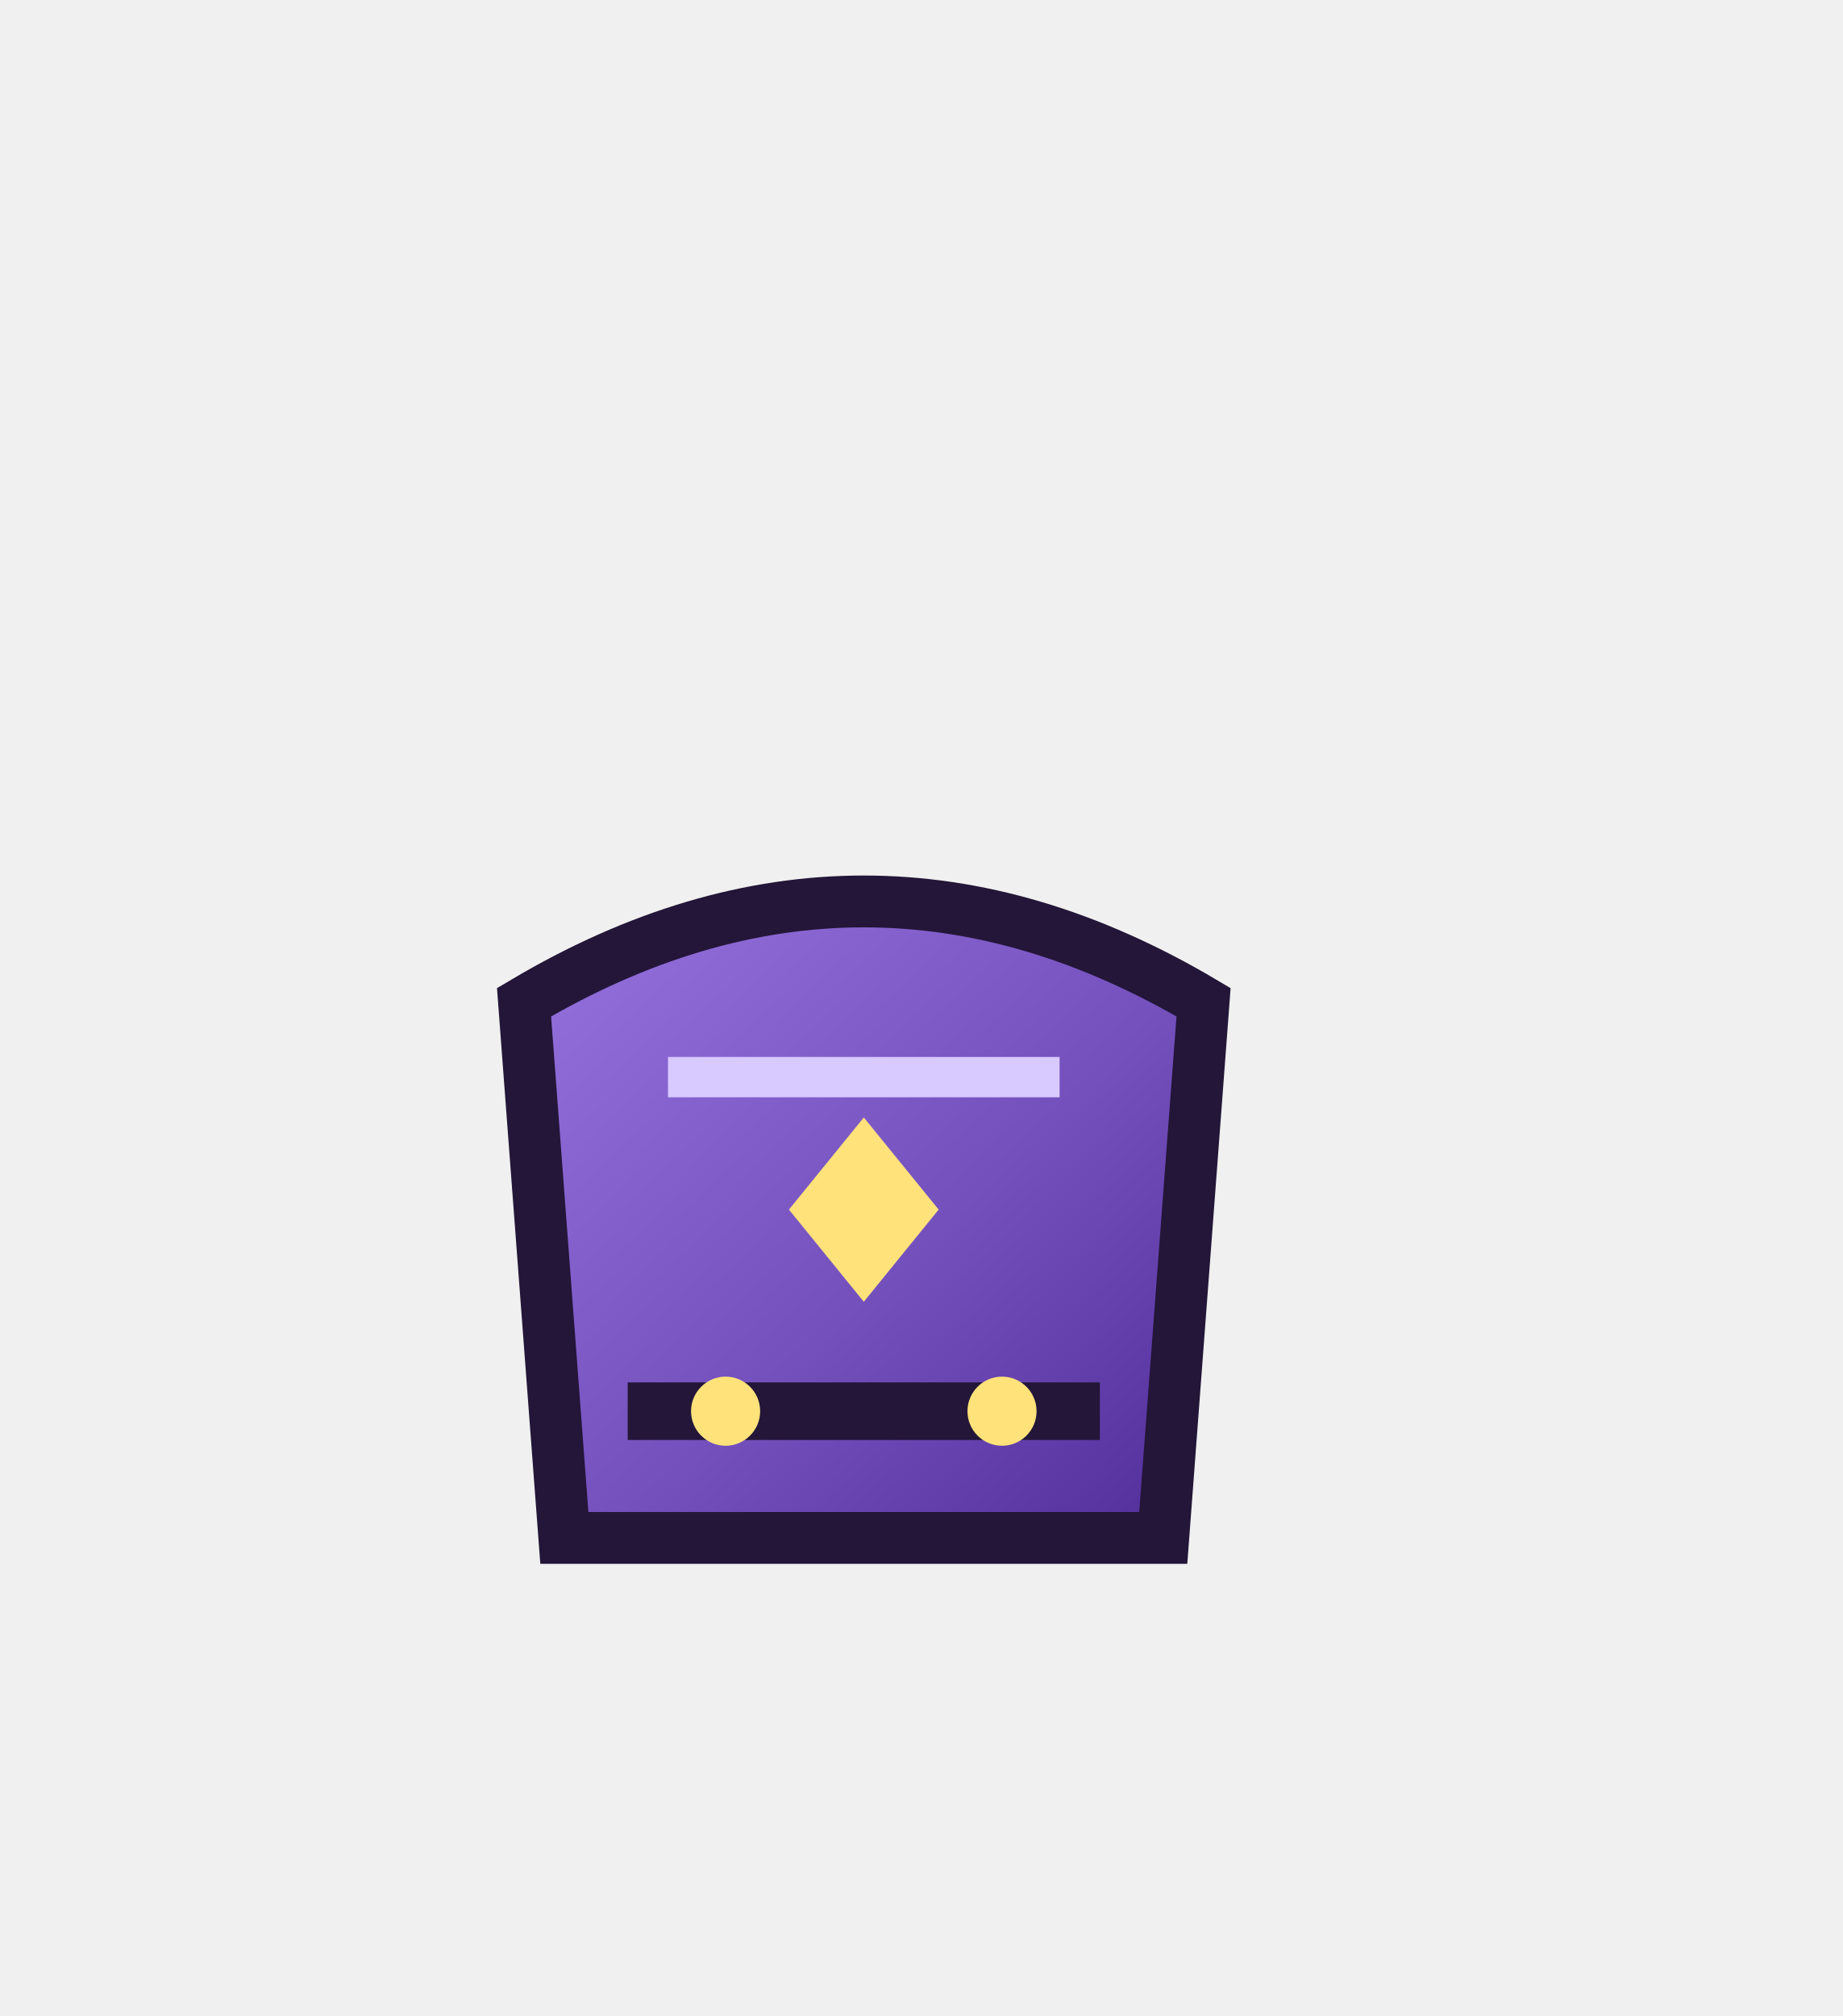
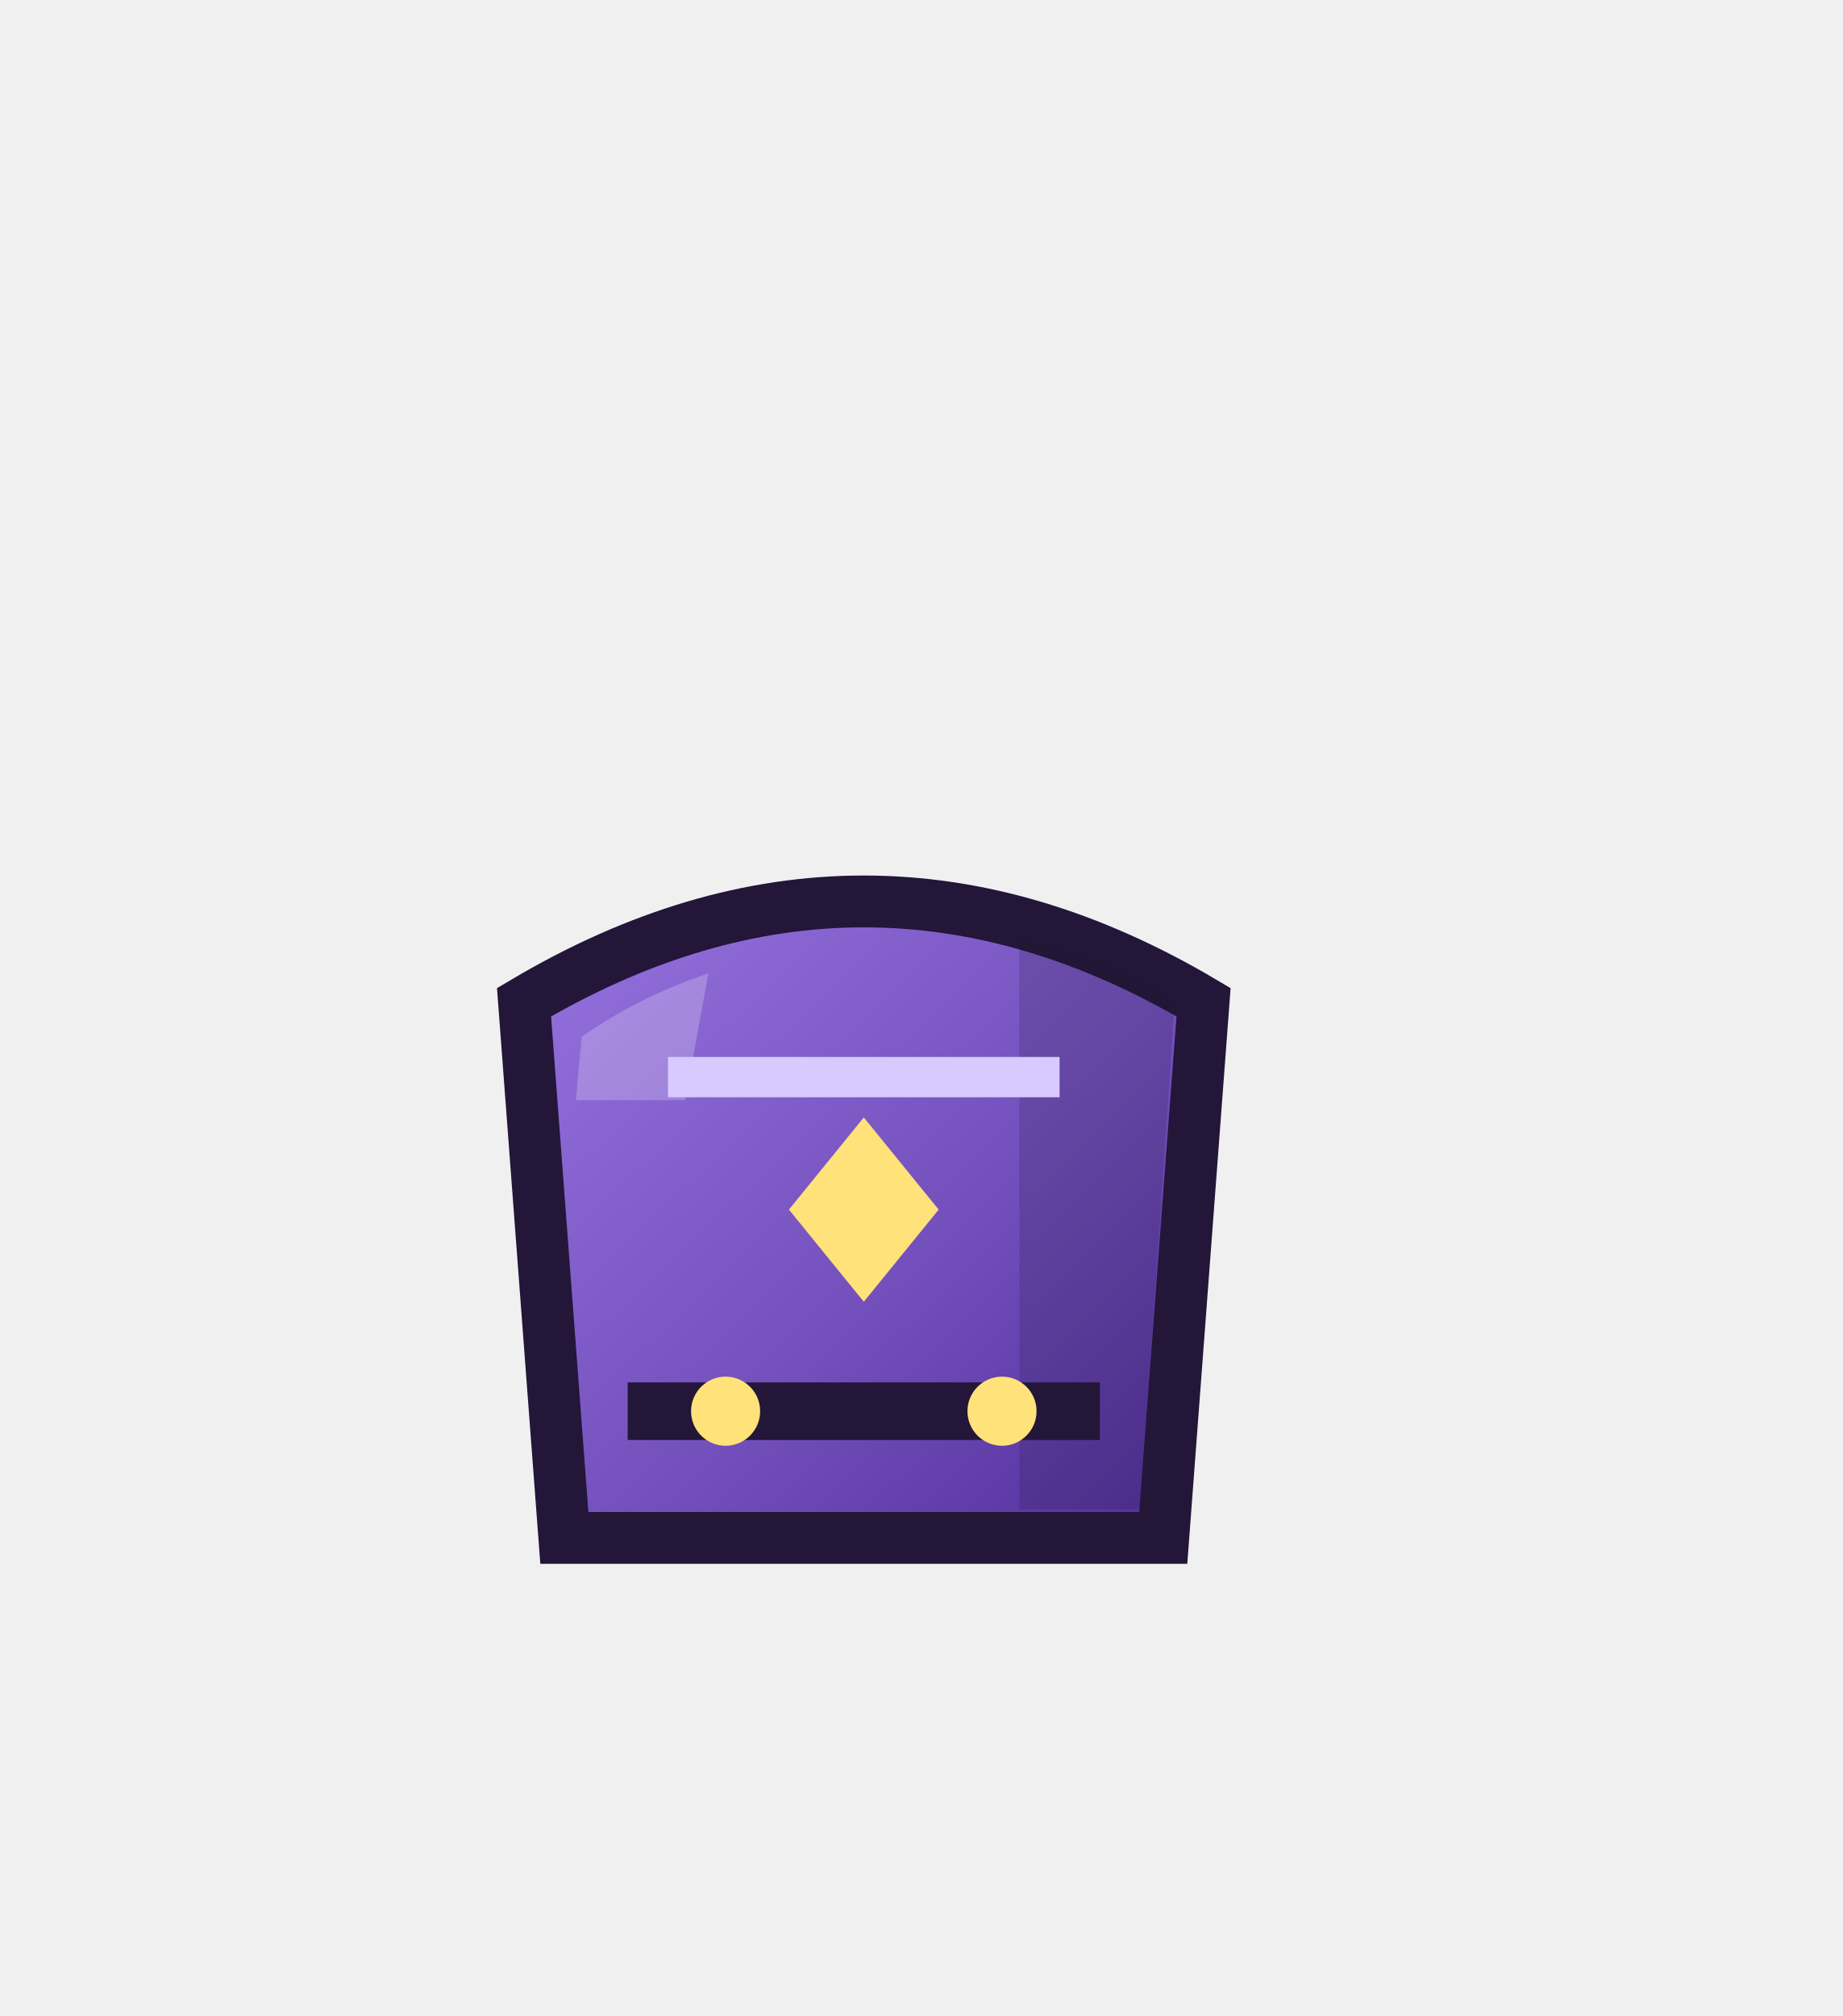
<svg xmlns="http://www.w3.org/2000/svg" viewBox="0 0 320 350">
  <defs>
    <linearGradient id="cloth4" x1="0" y1="0" x2="1" y2="1">
      <stop stop-color="#9773e0" />
      <stop offset=".56" stop-color="#7450bd" />
      <stop offset="1" stop-color="#512d9a" />
    </linearGradient>
    <linearGradient id="eye4" x1="0" y1="0" x2="0" y2="1">
      <stop stop-color="#d8c9ff" />
      <stop offset="1" stop-color="#231638" />
    </linearGradient>
  </defs>
  <g class="body" data-layer="body">
    <path d="M91 174q59-35 118 0l-7 93H98Z" fill="url(#cloth4)" stroke="#231638" stroke-width="9" />
+     <path d="M177 163q17 3 27 11l-6 88h-21Z" fill="#17182b" opacity=".18" />
+     <path d="M101 180q10-7 22-11l-4 22h-19Z" fill="#fff" opacity=".22" />
    <path d="M116 187h68" stroke="#d8c9ff" stroke-width="7" />
    <path d="m150 194 13 16-13 16-13-16Z" fill="#ffe27a" />
    <path d="M109 245h82" stroke="#231638" stroke-width="10" />
    <circle cx="126" cy="245" r="6" fill="#ffe27a" />
    <circle cx="174" cy="245" r="6" fill="#ffe27a" />
  </g>
</svg>
